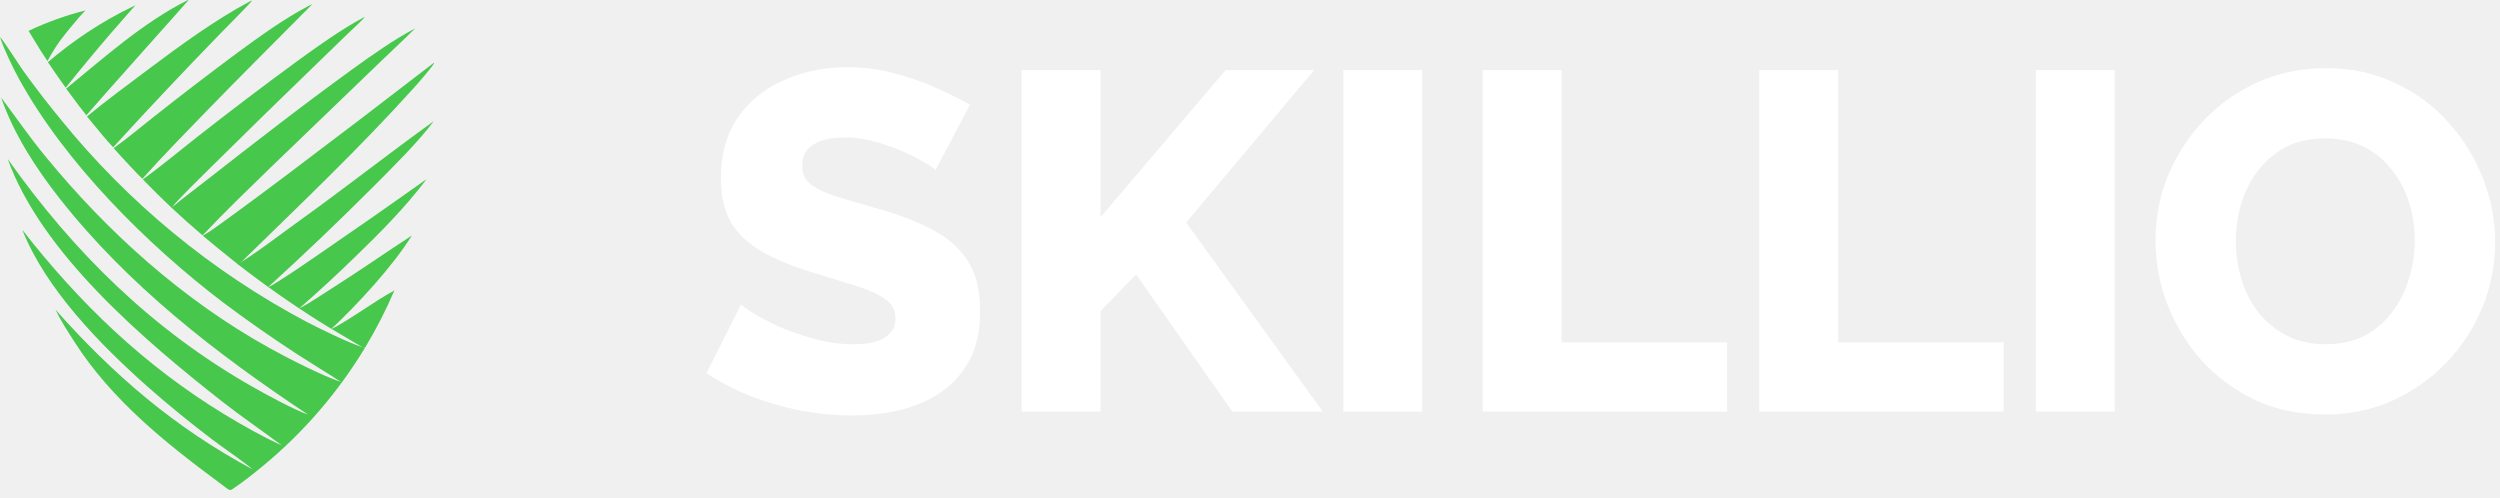
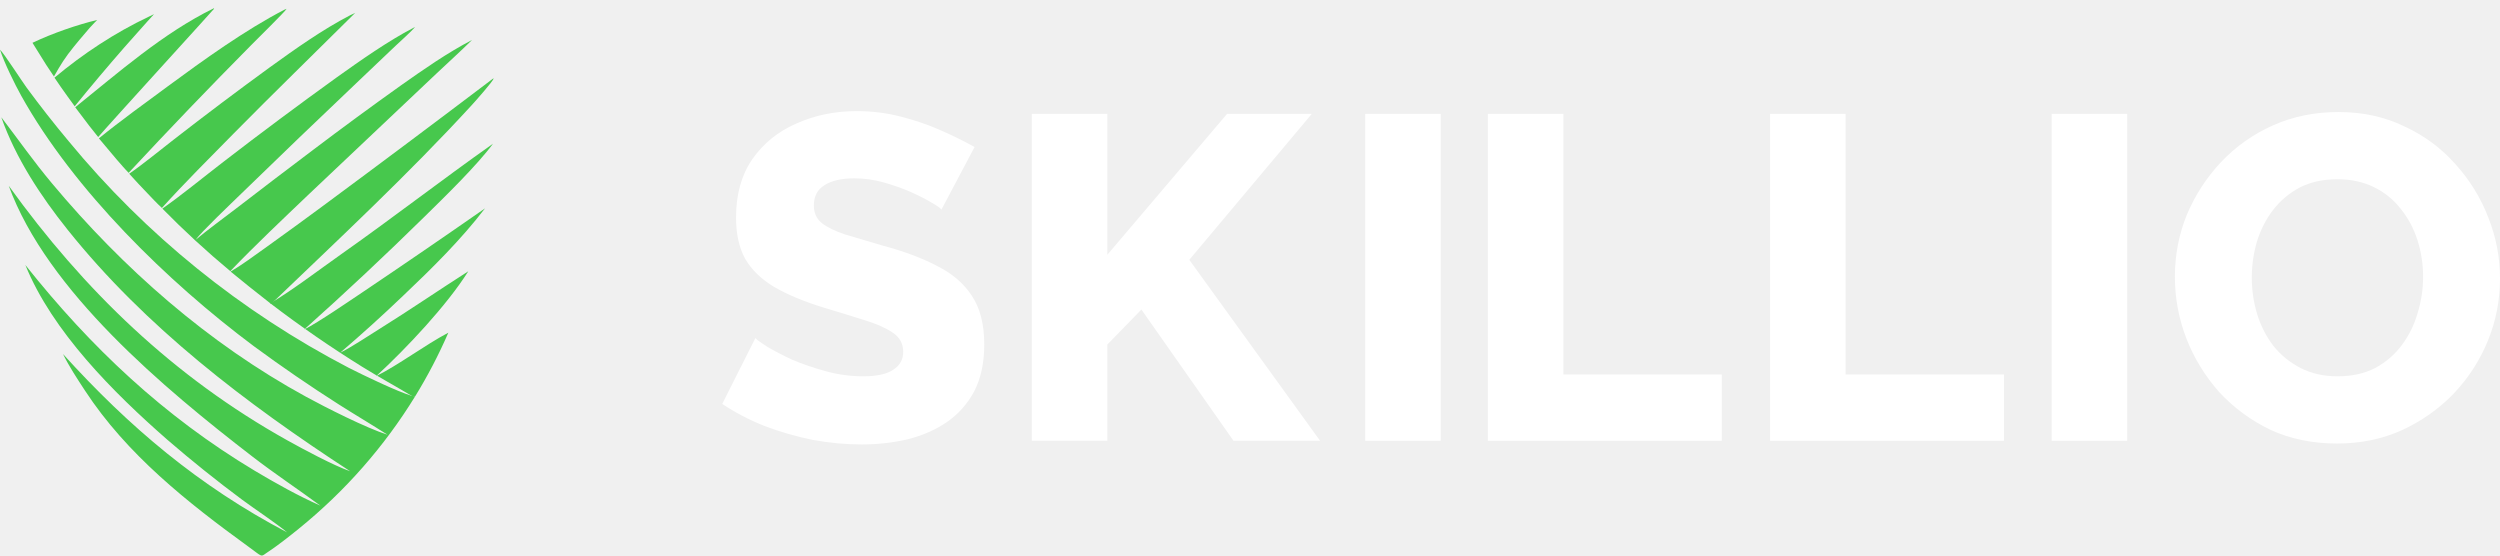
- <svg xmlns="http://www.w3.org/2000/svg" width="201" height="40" viewBox="0 0 201 40" fill="none">
-   <path d="M186.918 33.324C184.855 33.324 182.986 32.938 181.31 32.164C179.66 31.365 178.229 30.308 177.017 28.993C175.831 27.652 174.916 26.157 174.271 24.507C173.627 22.831 173.305 21.103 173.305 19.324C173.305 17.494 173.64 15.753 174.31 14.103C175.006 12.453 175.96 10.984 177.172 9.694C178.409 8.38 179.866 7.348 181.542 6.601C183.218 5.853 185.049 5.479 187.034 5.479C189.071 5.479 190.914 5.879 192.564 6.678C194.24 7.451 195.671 8.508 196.857 9.849C198.069 11.19 198.997 12.698 199.642 14.374C200.286 16.024 200.608 17.713 200.608 19.44C200.608 21.271 200.273 23.011 199.603 24.661C198.932 26.311 197.979 27.794 196.741 29.109C195.503 30.398 194.047 31.429 192.371 32.203C190.721 32.95 188.903 33.324 186.918 33.324ZM179.763 19.402C179.763 20.459 179.918 21.49 180.227 22.496C180.537 23.475 180.988 24.352 181.581 25.125C182.2 25.899 182.96 26.518 183.863 26.982C184.765 27.446 185.796 27.678 186.956 27.678C188.168 27.678 189.225 27.446 190.128 26.982C191.03 26.492 191.778 25.847 192.371 25.048C192.964 24.249 193.402 23.359 193.686 22.38C193.995 21.374 194.15 20.356 194.15 19.324C194.15 18.267 193.995 17.249 193.686 16.269C193.376 15.289 192.912 14.413 192.293 13.639C191.675 12.84 190.914 12.221 190.012 11.783C189.109 11.345 188.091 11.125 186.956 11.125C185.745 11.125 184.688 11.357 183.785 11.822C182.909 12.286 182.161 12.917 181.542 13.717C180.949 14.49 180.498 15.38 180.188 16.385C179.905 17.365 179.763 18.37 179.763 19.402Z" fill="white" />
-   <path d="M163.682 33.092V5.634H170.025V33.092H163.682Z" fill="white" />
-   <path d="M141.446 33.092V5.634H147.789V27.523H161.093V33.092H141.446Z" fill="white" />
-   <path d="M119.21 33.092V5.634H125.553V27.523H138.857V33.092H119.21Z" fill="white" />
-   <path d="M108.002 33.092V5.634H114.345V33.092H108.002Z" fill="white" />
-   <path d="M82.141 33.092V5.634H88.483V17.468L98.538 5.634H105.654L95.367 17.893L106.35 33.092H99.08L91.345 22.07L88.483 25.009V33.092H82.141Z" fill="white" />
-   <path d="M75.209 13.678C75.131 13.549 74.861 13.356 74.397 13.098C73.933 12.814 73.352 12.518 72.656 12.208C71.96 11.899 71.2 11.628 70.374 11.396C69.549 11.164 68.724 11.048 67.899 11.048C66.817 11.048 65.979 11.241 65.386 11.628C64.793 11.989 64.496 12.556 64.496 13.33C64.496 13.949 64.715 14.438 65.153 14.799C65.618 15.16 66.275 15.483 67.126 15.766C67.977 16.024 69.021 16.334 70.258 16.694C72.012 17.159 73.533 17.726 74.822 18.396C76.111 19.041 77.091 19.879 77.761 20.91C78.457 21.941 78.805 23.308 78.805 25.009C78.805 26.556 78.522 27.871 77.955 28.954C77.387 30.011 76.614 30.875 75.634 31.545C74.68 32.19 73.585 32.667 72.347 32.976C71.109 33.26 69.833 33.402 68.518 33.402C67.177 33.402 65.798 33.273 64.38 33.015C62.988 32.731 61.647 32.344 60.358 31.855C59.069 31.339 57.883 30.72 56.8 29.998L59.584 24.468C59.688 24.597 60.023 24.842 60.59 25.203C61.157 25.538 61.853 25.899 62.678 26.286C63.529 26.646 64.47 26.969 65.502 27.252C66.533 27.536 67.577 27.678 68.634 27.678C69.769 27.678 70.607 27.497 71.148 27.136C71.715 26.776 71.999 26.273 71.999 25.628C71.999 24.932 71.702 24.391 71.109 24.004C70.542 23.617 69.756 23.269 68.75 22.96C67.77 22.65 66.636 22.302 65.347 21.915C63.671 21.4 62.279 20.82 61.17 20.175C60.087 19.53 59.275 18.744 58.734 17.816C58.218 16.888 57.96 15.728 57.96 14.335C57.96 12.402 58.411 10.777 59.314 9.462C60.242 8.122 61.48 7.116 63.026 6.446C64.573 5.75 66.262 5.402 68.093 5.402C69.382 5.402 70.619 5.556 71.805 5.866C73.017 6.175 74.139 6.562 75.17 7.026C76.227 7.49 77.168 7.954 77.993 8.418L75.209 13.678Z" fill="white" />
-   <path d="M1.507 6.305C1.035 5.445 0.295 3.908 0 2.981C0.241 3.185 1.559 5.259 1.874 5.699C2.829 7.024 3.827 8.318 4.865 9.58C10.297 16.294 17.031 21.839 24.663 25.883C25.685 26.413 28.098 27.597 29.117 27.901L29.359 27.937C27.184 31.541 24.41 34.762 21.144 37.458C20.401 38.069 19.614 38.704 18.814 39.237C18.431 39.511 18.56 39.495 17.59 38.779C13.248 35.57 8.964 32.119 6.01 27.525C5.457 26.664 4.896 25.803 4.455 24.892C9.126 30.141 14.063 34.397 20.309 37.735C19.534 37.074 18.009 36.05 17.108 35.369C15.3 34.002 13.543 32.567 11.841 31.069C8.019 27.667 3.693 23.258 1.793 18.48C6.411 24.398 11.579 29.369 18.015 33.295C19.447 34.168 21.128 35.123 22.654 35.807C21.075 34.625 19.408 33.498 17.851 32.276C11.624 27.387 3.338 20.365 0.618 12.778C5.928 20.295 12.273 26.538 20.324 31.109C21.435 31.74 23.616 32.93 24.763 33.333C17.388 28.436 10.287 22.951 4.781 15.942C2.873 13.512 1.105 10.777 0.093 7.846C1.338 9.501 2.321 10.953 3.673 12.599C8.694 18.716 14.707 24.114 21.646 27.969C23.033 28.739 25.914 30.226 27.407 30.703C26.279 29.968 25.104 29.263 23.966 28.526C21.916 27.196 19.912 25.797 17.956 24.332C11.823 19.672 5.228 13.095 1.507 6.305Z" fill="#47C84D" />
-   <path d="M29.357 27.942L29.118 27.906C27.958 27.2 26.807 26.562 25.639 25.825C23.39 24.404 21.212 22.873 19.113 21.239C20.643 20.324 22.594 18.806 24.076 17.744C27.701 15.145 31.246 12.35 34.865 9.748C33.742 11.303 31.419 13.605 30.035 14.989C27.261 17.768 24.42 20.48 21.515 23.123C22.489 22.629 24.732 21.058 25.649 20.435C28.549 18.449 31.432 16.438 34.299 14.402C32.595 16.667 30.54 18.734 28.503 20.701C27.059 22.108 25.576 23.473 24.056 24.797C24.725 24.482 26.195 23.489 26.861 23.067C28.965 21.733 31.029 20.291 33.117 18.932C31.602 21.388 28.734 24.487 26.609 26.478C28.198 25.669 30.034 24.255 31.707 23.354C31.029 24.941 30.244 26.473 29.357 27.942Z" fill="#47C84D" />
-   <path d="M29.242 1.401L29.354 1.345C29.132 1.628 28.275 2.412 27.98 2.694L25.483 5.112C22.612 7.885 19.757 10.676 16.919 13.484C16.307 14.094 14.227 16.109 13.836 16.665C14.703 15.928 15.817 15.103 16.724 14.394C18.523 12.983 20.33 11.581 22.145 10.19C24.2 8.608 26.278 7.055 28.377 5.533C29.983 4.379 31.634 3.205 33.381 2.279C32.58 3.089 31.674 3.918 30.846 4.716L21.868 13.361C20.011 15.17 18.061 17.038 16.286 18.924C14.61 17.505 13.007 16.003 11.483 14.422C12.816 13.474 14.468 12.094 15.78 11.068C18.43 8.988 21.114 6.952 23.831 4.96C25.501 3.748 27.43 2.363 29.242 1.401Z" fill="#47C84D" />
-   <path d="M34.885 5.046L34.901 5.06C34.893 5.23 33.564 6.745 33.358 6.974C28.863 11.966 23.973 16.597 19.174 21.287C18.661 20.884 18.151 20.466 17.643 20.057L16.308 18.956C17.008 18.544 18.058 17.761 18.723 17.277C20.122 16.256 21.512 15.226 22.895 14.185C26.91 11.163 30.907 8.117 34.885 5.046Z" fill="#47C84D" />
-   <path d="M24.759 0.502L25.123 0.325C22.366 3.116 19.286 6.161 16.557 8.981C14.869 10.727 13.056 12.564 11.45 14.374C11.093 14.041 10.747 13.659 10.411 13.302C9.99 12.871 9.545 12.36 9.137 11.911C10.089 11.245 11.375 10.168 12.314 9.43C14.546 7.664 16.805 5.934 19.091 4.239C20.88 2.925 22.8 1.536 24.759 0.502Z" fill="#47C84D" />
-   <path d="M20.125 0.095L20.267 0.036C20.259 0.141 17.972 2.433 17.751 2.663C14.819 5.678 11.934 8.739 9.097 11.844C8.828 11.571 8.492 11.163 8.232 10.864L6.993 9.363C8.462 8.144 10.346 6.757 11.883 5.604C14.395 3.718 17.359 1.549 20.125 0.095Z" fill="#47C84D" />
-   <path d="M15.115 0L15.142 0.027C15.132 0.068 7.711 8.349 6.944 9.269L6.313 8.461L5.319 7.124C8.398 4.608 11.52 1.797 15.115 0Z" fill="#47C84D" />
-   <path d="M10.529 0.598L10.892 0.421L10.433 0.935C9.856 1.608 9.423 2.078 8.8 2.804C7.603 4.199 6.43 5.617 5.284 7.054L4.787 6.358C4.477 5.934 4.151 5.433 3.851 4.994C5.885 3.265 8.125 1.759 10.529 0.598Z" fill="#47C84D" />
-   <path d="M6.875 0.839C6.875 0.839 6.539 1.175 6.346 1.403C5.721 2.137 5.393 2.55 5.21 2.779C4.604 3.538 4.285 4.062 3.816 4.909L3.267 4.07C2.939 3.543 2.616 3.015 2.296 2.483C3.702 1.8 5.481 1.175 6.875 0.839Z" fill="#47C84D" />
+ <svg xmlns="http://www.w3.org/2000/svg" width="180" height="40" viewBox="0 0 180 40" fill="none">
+   <path d="M168.263 31.934C166.495 31.934 164.892 31.602 163.455 30.939C162.041 30.254 160.814 29.348 159.775 28.221C158.758 27.072 157.974 25.79 157.421 24.376C156.868 22.939 156.592 21.458 156.592 19.934C156.592 18.364 156.879 16.873 157.454 15.458C158.051 14.044 158.869 12.784 159.908 11.679C160.969 10.552 162.218 9.668 163.654 9.027C165.091 8.387 166.66 8.066 168.362 8.066C170.109 8.066 171.689 8.409 173.104 9.094C174.54 9.757 175.767 10.663 176.784 11.812C177.823 12.961 178.619 14.254 179.171 15.691C179.724 17.105 180 18.552 180 20.033C180 21.602 179.713 23.094 179.138 24.508C178.563 25.922 177.745 27.193 176.684 28.32C175.623 29.425 174.375 30.309 172.938 30.972C171.523 31.613 169.965 31.934 168.263 31.934ZM162.129 20C162.129 20.906 162.262 21.79 162.527 22.652C162.792 23.492 163.179 24.243 163.687 24.906C164.218 25.569 164.87 26.099 165.644 26.497C166.417 26.895 167.301 27.094 168.296 27.094C169.335 27.094 170.241 26.895 171.015 26.497C171.788 26.077 172.429 25.525 172.938 24.84C173.446 24.155 173.822 23.392 174.065 22.552C174.33 21.691 174.463 20.817 174.463 19.934C174.463 19.027 174.33 18.155 174.065 17.315C173.8 16.475 173.402 15.724 172.872 15.061C172.341 14.376 171.689 13.845 170.915 13.47C170.142 13.094 169.269 12.906 168.296 12.906C167.257 12.906 166.351 13.105 165.577 13.503C164.826 13.9 164.185 14.442 163.654 15.127C163.146 15.79 162.759 16.552 162.494 17.414C162.251 18.254 162.129 19.116 162.129 20Z" fill="white" />
+   <path d="M147.719 31.735V8.199H153.156V31.735H147.719Z" fill="white" />
+   <path d="M127.443 31.735V8.199H132.881V26.961H144.287V31.735H127.443Z" fill="white" />
+   <path d="M107.125 31.735V8.199H112.563V26.961H123.968V31.735H107.125Z" fill="white" />
+   <path d="M98.295 31.735V8.199H103.732V31.735H98.295Z" fill="white" />
+   <path d="M74.29 31.735V8.199H79.728V18.343L88.348 8.199H94.449L85.629 18.707L95.046 31.735H88.812L82.181 22.287L79.728 24.807V31.735H74.29Z" fill="white" />
+   <path d="M67.782 15.094C67.716 14.983 67.484 14.818 67.086 14.597C66.688 14.354 66.191 14.099 65.594 13.834C64.997 13.569 64.345 13.337 63.638 13.138C62.93 12.939 62.223 12.84 61.516 12.84C60.587 12.84 59.869 13.005 59.361 13.337C58.852 13.646 58.598 14.133 58.598 14.796C58.598 15.326 58.786 15.746 59.162 16.055C59.559 16.365 60.123 16.641 60.853 16.884C61.582 17.105 62.477 17.37 63.538 17.68C65.041 18.077 66.345 18.564 67.451 19.138C68.556 19.691 69.396 20.409 69.97 21.293C70.567 22.177 70.866 23.348 70.866 24.807C70.866 26.133 70.622 27.26 70.136 28.188C69.65 29.094 68.987 29.834 68.147 30.409C67.329 30.961 66.39 31.37 65.329 31.635C64.268 31.878 63.173 32 62.046 32C60.897 32 59.714 31.89 58.498 31.669C57.305 31.425 56.156 31.094 55.05 30.674C53.945 30.232 52.928 29.702 52 29.083L54.387 24.343C54.476 24.453 54.763 24.663 55.249 24.972C55.736 25.26 56.332 25.569 57.04 25.901C57.769 26.21 58.576 26.486 59.46 26.729C60.344 26.972 61.239 27.094 62.146 27.094C63.118 27.094 63.837 26.939 64.301 26.63C64.787 26.32 65.03 25.89 65.03 25.337C65.03 24.74 64.776 24.276 64.268 23.945C63.781 23.613 63.107 23.315 62.245 23.05C61.405 22.785 60.433 22.486 59.327 22.155C57.891 21.713 56.697 21.215 55.747 20.663C54.818 20.11 54.122 19.436 53.658 18.641C53.216 17.845 52.995 16.851 52.995 15.658C52.995 14 53.382 12.608 54.155 11.481C54.951 10.332 56.012 9.47 57.338 8.895C58.664 8.298 60.112 8 61.681 8C62.787 8 63.848 8.133 64.864 8.398C65.903 8.663 66.865 8.994 67.749 9.392C68.655 9.79 69.462 10.188 70.169 10.586L67.782 15.094Z" fill="white" />
+   <path d="M1.534 6.904C1.054 6.043 0.301 4.507 0 3.579C0.245 3.783 1.587 5.858 1.908 6.297C2.881 7.622 3.897 8.916 4.953 10.178C10.484 16.892 17.34 22.438 25.11 26.482C26.15 27.011 28.608 28.195 29.645 28.5L29.892 28.535C27.677 32.139 24.852 35.361 21.527 38.056C20.771 38.668 19.97 39.302 19.155 39.836C18.766 40.11 18.896 40.093 17.909 39.377C13.488 36.169 9.126 32.718 6.119 28.123C5.556 27.262 4.984 26.401 4.536 25.49C9.292 30.739 14.318 34.996 20.677 38.334C19.888 37.672 18.335 36.649 17.418 35.968C15.578 34.6 13.789 33.165 12.056 31.668C8.164 28.265 3.76 23.856 1.825 19.078C6.527 24.997 11.789 29.967 18.342 33.894C19.8 34.767 21.511 35.722 23.064 36.405C21.457 35.223 19.76 34.096 18.175 32.874C11.835 27.986 3.399 20.963 0.629 13.376C6.035 20.893 12.496 27.137 20.692 31.707C21.823 32.338 24.044 33.529 25.212 33.931C17.703 29.035 10.473 23.55 4.868 16.54C2.925 14.11 1.125 11.375 0.095 8.445C1.362 10.1 2.364 11.552 3.739 13.197C8.851 19.314 14.973 24.712 22.038 28.567C23.45 29.338 26.384 30.824 27.903 31.302C26.755 30.566 25.559 29.861 24.4 29.124C22.313 27.794 20.273 26.395 18.282 24.93C12.037 20.27 5.323 13.693 1.534 6.904Z" fill="#47C84D" />
+   <path d="M29.889 28.54L29.646 28.505C28.465 27.799 27.293 27.16 26.104 26.424C23.814 25.002 21.597 23.471 19.46 21.837C21.018 20.923 23.003 19.405 24.512 18.342C28.203 15.744 31.812 12.948 35.497 10.346C34.354 11.901 31.988 14.204 30.58 15.587C27.755 18.366 24.862 21.078 21.905 23.721C22.897 23.227 25.18 21.657 26.114 21.033C29.067 19.047 32.002 17.036 34.921 15.001C33.186 17.266 31.094 19.332 29.019 21.299C27.549 22.706 26.04 24.072 24.492 25.395C25.174 25.08 26.67 24.088 27.348 23.666C29.489 22.332 31.592 20.89 33.718 19.531C32.175 21.986 29.255 25.086 27.092 27.077C28.71 26.267 30.578 24.854 32.281 23.952C31.592 25.539 30.792 27.072 29.889 28.54Z" fill="#47C84D" />
+   <path d="M29.772 2L29.886 1.944C29.66 2.226 28.788 3.01 28.487 3.292L25.945 5.71C23.022 8.483 20.115 11.274 17.226 14.083C16.602 14.692 14.485 16.707 14.087 17.264C14.969 16.527 16.103 15.702 17.027 14.993C18.859 13.581 20.699 12.18 22.547 10.789C24.639 9.206 26.754 7.654 28.892 6.131C30.527 4.978 32.207 3.804 33.986 2.878C33.17 3.687 32.248 4.516 31.405 5.315L22.265 13.96C20.373 15.769 18.389 17.636 16.581 19.522C14.875 18.104 13.243 16.601 11.691 15.02C13.049 14.072 14.73 12.693 16.066 11.666C18.764 9.586 21.497 7.55 24.263 5.558C25.963 4.346 27.928 2.961 29.772 2Z" fill="#47C84D" />
+   <path d="M35.517 5.645L35.534 5.658C35.526 5.828 34.172 7.344 33.963 7.572C29.386 12.564 24.407 17.195 19.521 21.885C19 21.483 18.48 21.065 17.963 20.656L16.604 19.554C17.316 19.142 18.385 18.359 19.063 17.875C20.486 16.855 21.902 15.824 23.311 14.783C27.398 11.761 31.467 8.715 35.517 5.645Z" fill="#47C84D" />
+   <path d="M25.208 1.1L25.578 0.923C22.771 3.715 19.636 6.76 16.857 9.579C15.138 11.326 13.293 13.162 11.658 14.972C11.294 14.639 10.941 14.257 10.599 13.9C10.171 13.469 9.718 12.959 9.302 12.509C10.272 11.843 11.581 10.767 12.537 10.028C14.809 8.262 17.11 6.532 19.437 4.838C21.258 3.524 23.213 2.134 25.208 1.1Z" fill="#47C84D" />
+   <path d="M20.49 0.693L20.634 0.635C20.626 0.739 18.297 3.031 18.073 3.261C15.087 6.276 12.15 9.337 9.262 12.443C8.988 12.169 8.646 11.761 8.382 11.462L7.12 9.961C8.615 8.742 10.534 7.356 12.098 6.202C14.656 4.316 17.674 2.148 20.49 0.693Z" fill="#47C84D" />
+   <path d="M15.389 0.598L15.417 0.626C15.406 0.667 7.851 8.947 7.07 9.867L6.427 9.059L5.415 7.723C8.55 5.207 11.729 2.395 15.389 0.598Z" fill="#47C84D" />
+   <path d="M10.72 1.197L11.089 1.019L10.622 1.533C10.035 2.206 9.594 2.676 8.96 3.402C7.74 4.798 6.547 6.215 5.38 7.653L4.873 6.957C4.558 6.533 4.226 6.031 3.921 5.593C5.992 3.863 8.272 2.358 10.72 1.197Z" fill="#47C84D" />
+   <path d="M7 1.437C7 1.437 6.657 1.774 6.461 2.001C5.825 2.735 5.491 3.148 5.304 3.377C4.687 4.136 4.363 4.661 3.885 5.507L3.326 4.668C2.993 4.142 2.663 3.613 2.338 3.082C3.769 2.399 5.58 1.774 7 1.437Z" fill="#47C84D" />
</svg>
